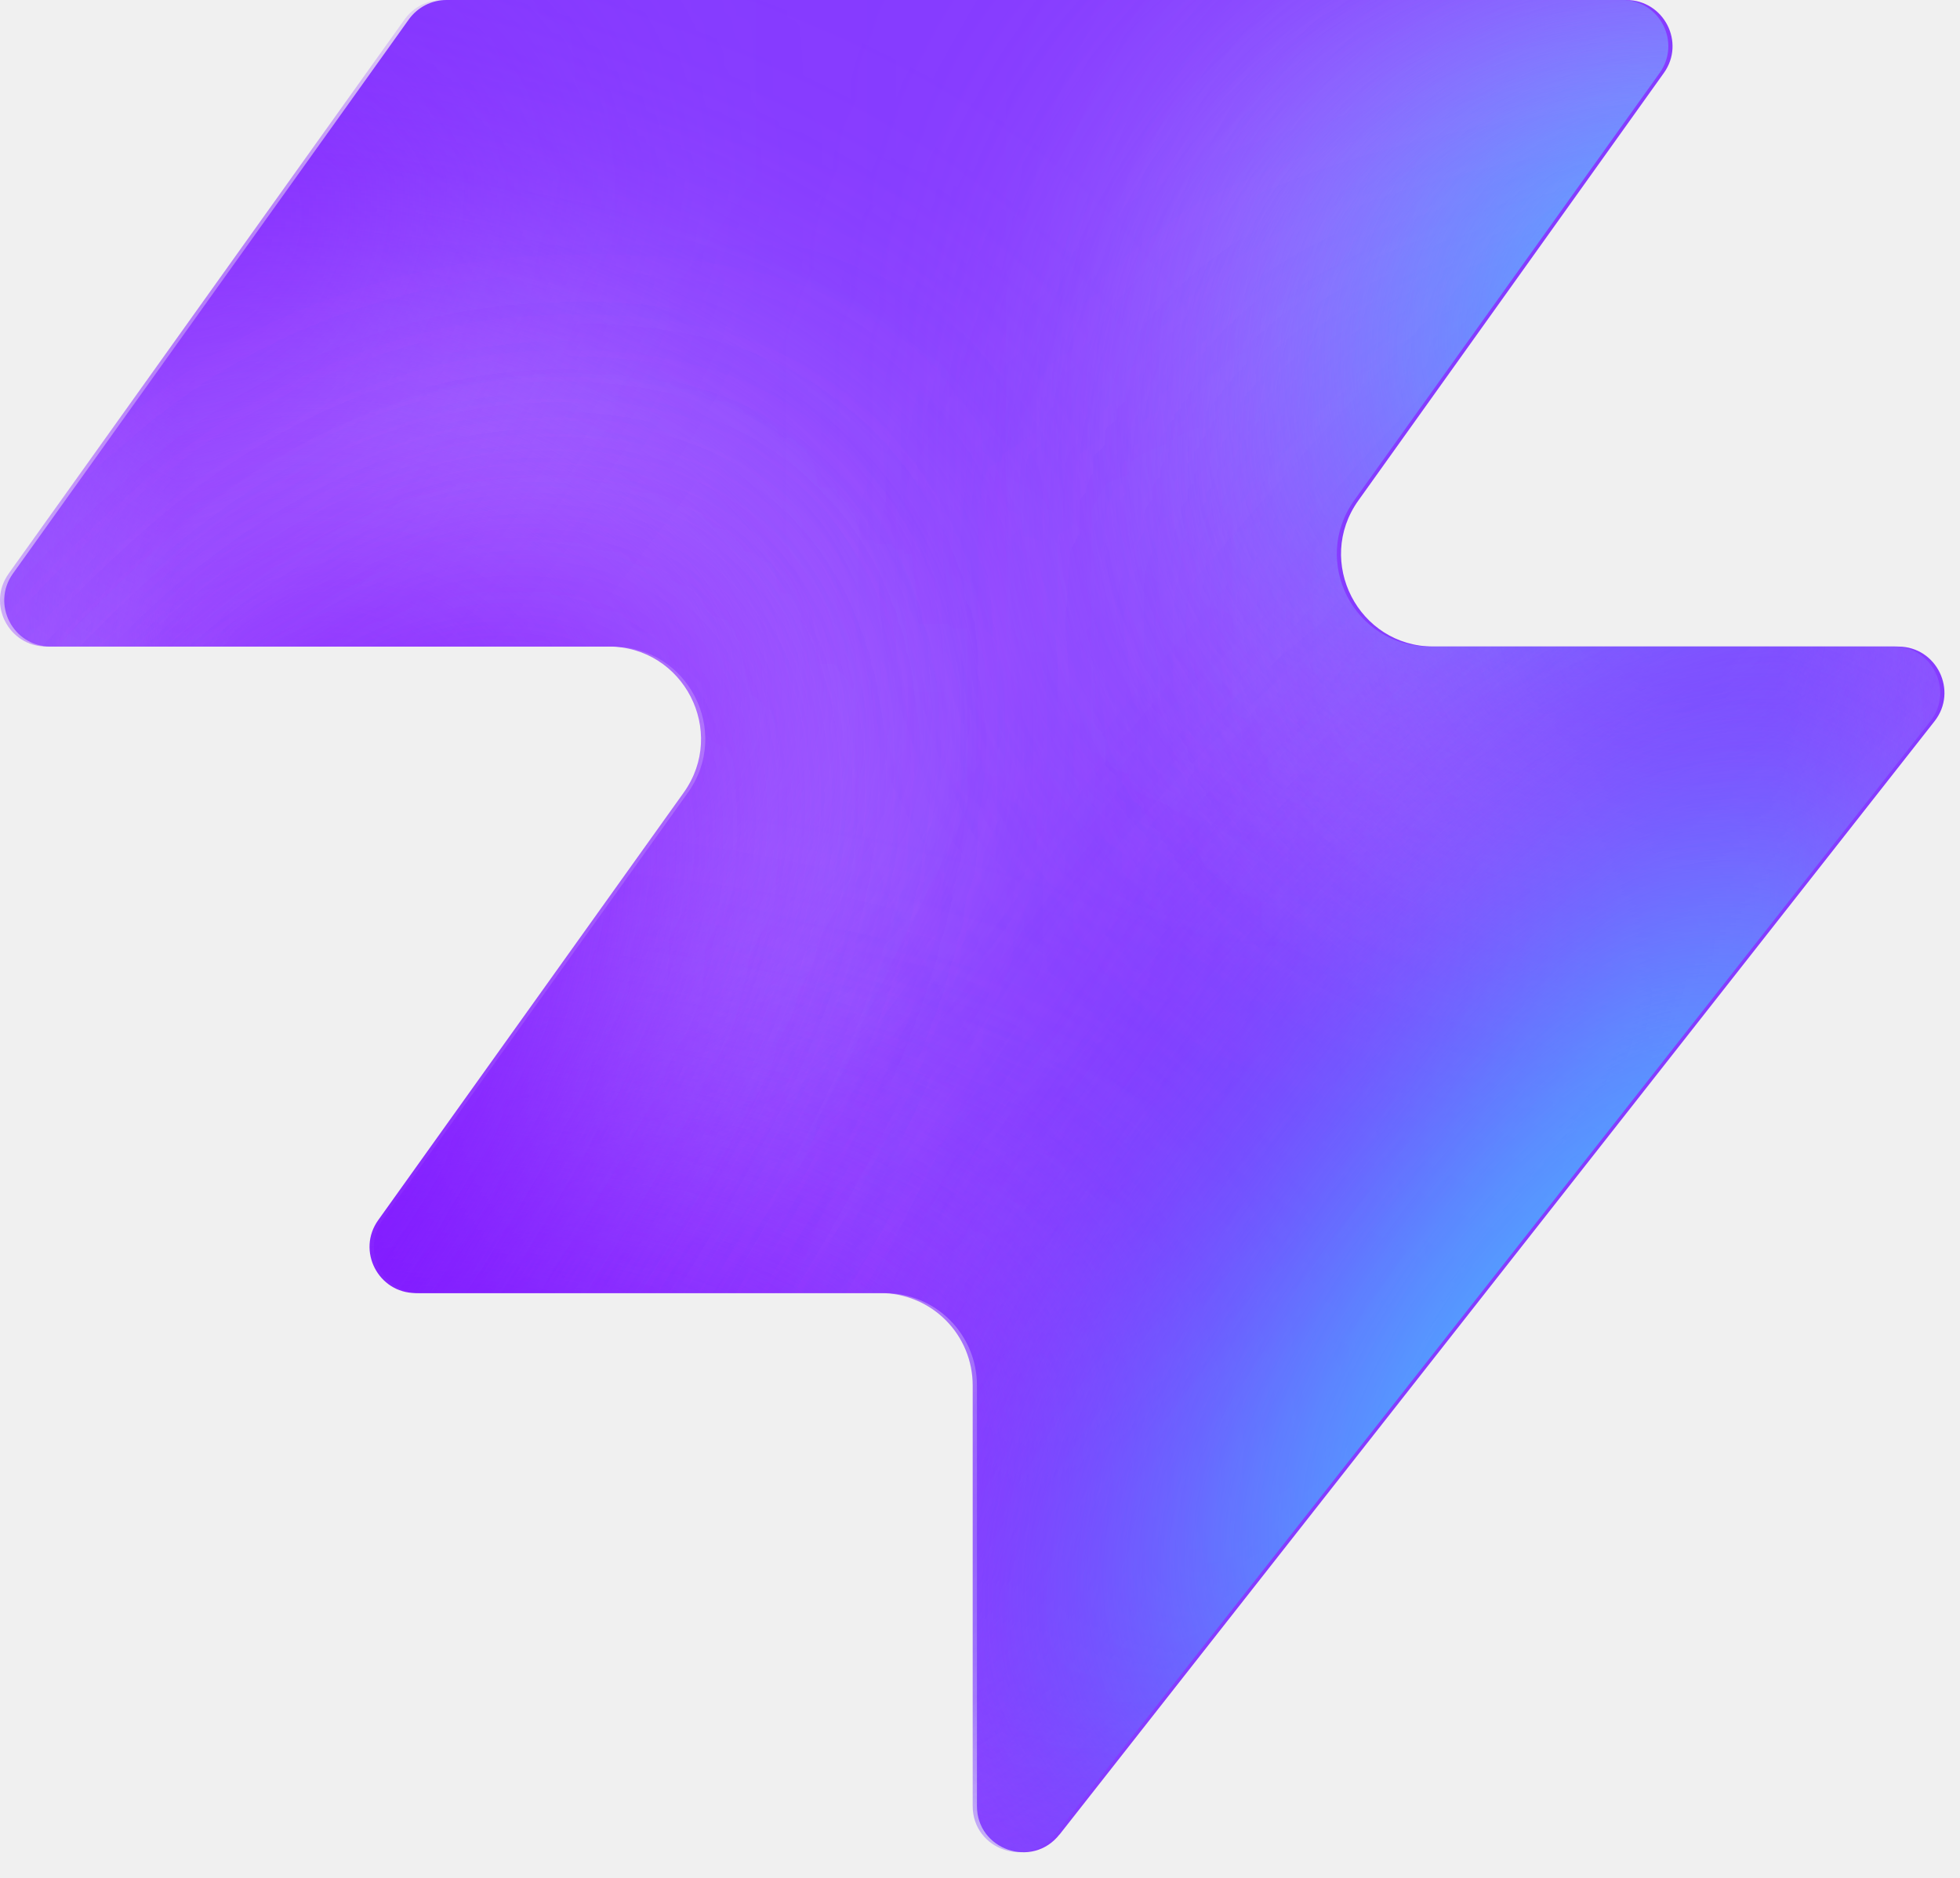
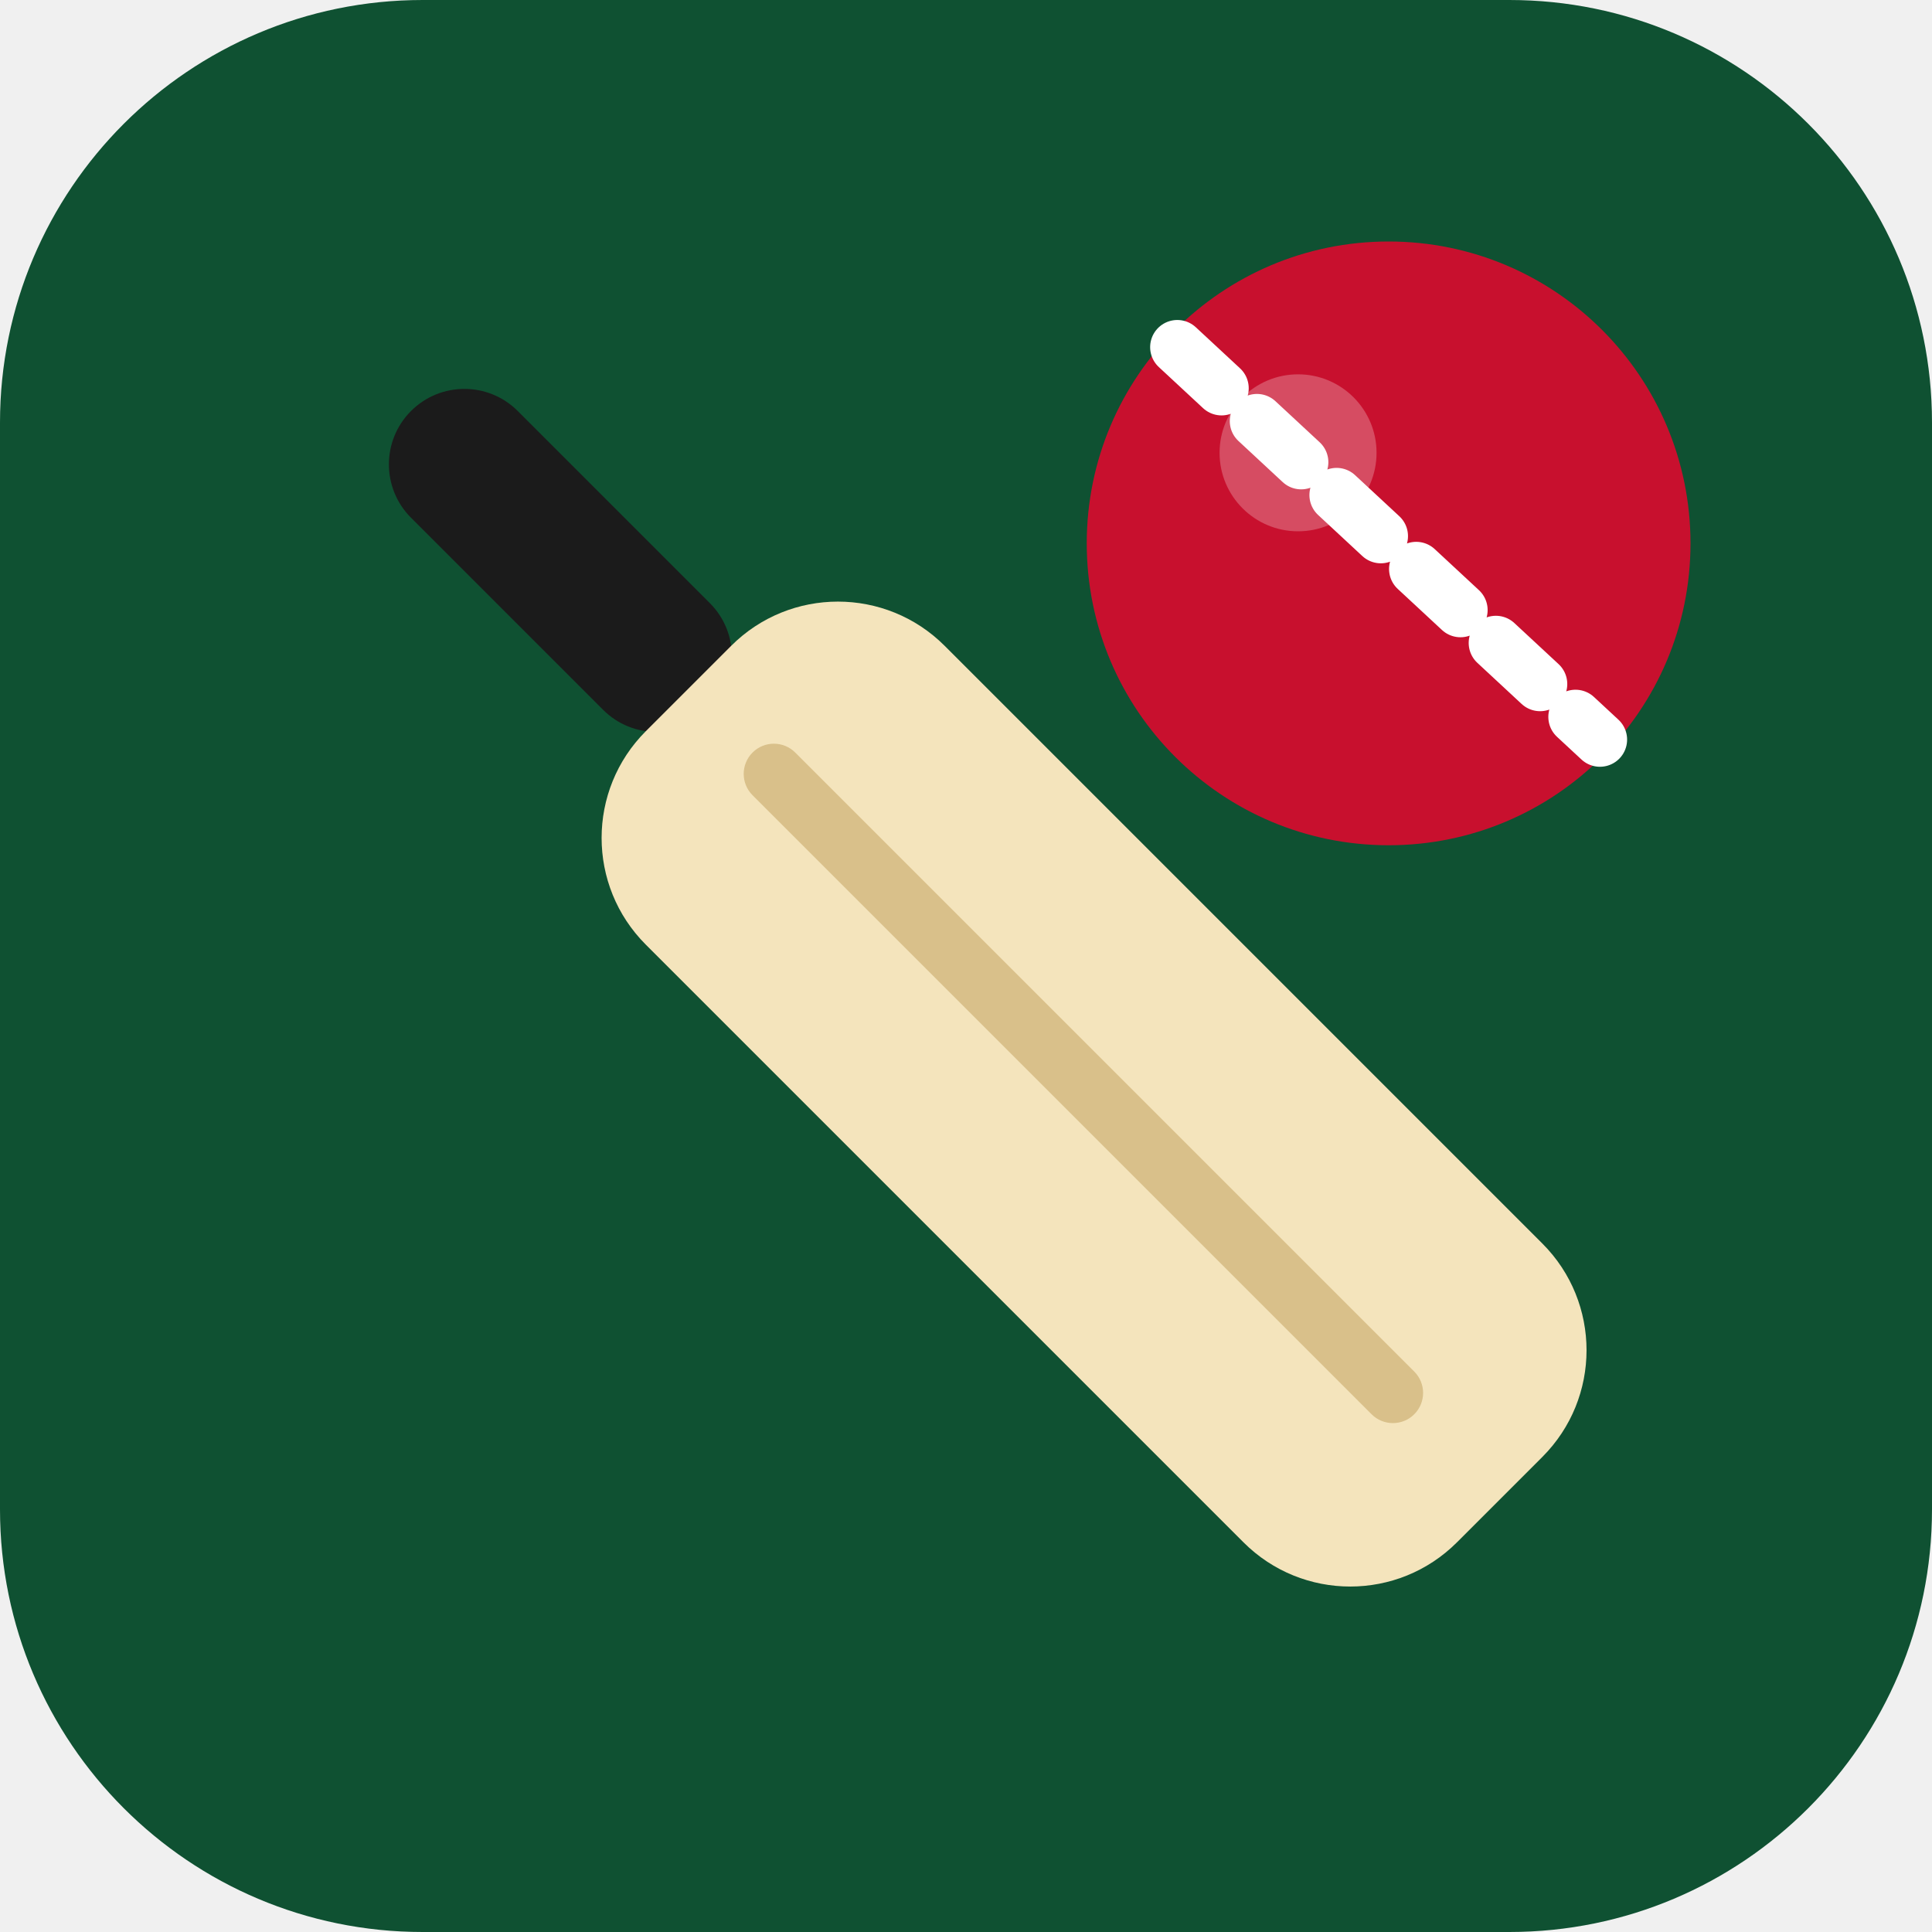
- <svg xmlns="http://www.w3.org/2000/svg" width="48" height="46" fill="none" viewBox="0 0 48 46">
-   <path fill="#863bff" d="M25.946 44.938c-.664.845-2.021.375-2.021-.698V33.937a2.26 2.26 0 0 0-2.262-2.262H10.287c-.92 0-1.456-1.04-.92-1.788l7.48-10.471c1.07-1.497 0-3.578-1.842-3.578H1.237c-.92 0-1.456-1.04-.92-1.788L10.013.474c.214-.297.556-.474.92-.474h28.894c.92 0 1.456 1.04.92 1.788l-7.48 10.471c-1.07 1.498 0 3.579 1.842 3.579h11.377c.943 0 1.473 1.088.89 1.83L25.947 44.94z" style="fill:#863bff;fill:color(display-p3 .525 .23 1);fill-opacity:1" />
-   <mask id="a" width="48" height="46" x="0" y="0" maskUnits="userSpaceOnUse" style="mask-type:alpha">
-     <path fill="#000" d="M25.842 44.938c-.664.844-2.021.375-2.021-.698V33.937a2.26 2.26 0 0 0-2.262-2.262H10.183c-.92 0-1.456-1.04-.92-1.788l7.48-10.471c1.07-1.498 0-3.579-1.842-3.579H1.133c-.92 0-1.456-1.04-.92-1.787L9.91.473c.214-.297.556-.474.92-.474h28.894c.92 0 1.456 1.04.92 1.788l-7.48 10.471c-1.07 1.498 0 3.578 1.842 3.578h11.377c.943 0 1.473 1.088.89 1.832L25.843 44.94z" style="fill:#000;fill-opacity:1" />
-   </mask>
-   <g mask="url(#a)">
-     <g filter="url(#b)">
-       <ellipse cx="5.508" cy="14.704" fill="#ede6ff" rx="5.508" ry="14.704" style="fill:#ede6ff;fill:color(display-p3 .927 .903 1);fill-opacity:1" transform="matrix(.00324 1 1 -.00324 -4.47 31.516)" />
-     </g>
-     <g filter="url(#c)">
-       <ellipse cx="10.399" cy="29.851" fill="#ede6ff" rx="10.399" ry="29.851" style="fill:#ede6ff;fill:color(display-p3 .927 .903 1);fill-opacity:1" transform="matrix(.00324 1 1 -.00324 -39.328 7.883)" />
-     </g>
-     <g filter="url(#d)">
-       <ellipse cx="5.508" cy="30.487" fill="#7e14ff" rx="5.508" ry="30.487" style="fill:#7e14ff;fill:color(display-p3 .492 .077 1);fill-opacity:1" transform="rotate(89.814 -25.913 -14.639)scale(1 -1)" />
-     </g>
-     <g filter="url(#e)">
-       <ellipse cx="5.508" cy="30.599" fill="#7e14ff" rx="5.508" ry="30.599" style="fill:#7e14ff;fill:color(display-p3 .492 .077 1);fill-opacity:1" transform="rotate(89.814 -32.644 -3.334)scale(1 -1)" />
-     </g>
-     <g filter="url(#f)">
-       <ellipse cx="5.508" cy="30.599" fill="#7e14ff" rx="5.508" ry="30.599" style="fill:#7e14ff;fill:color(display-p3 .492 .077 1);fill-opacity:1" transform="matrix(.00324 1 1 -.00324 -34.34 30.47)" />
-     </g>
-     <g filter="url(#g)">
-       <ellipse cx="14.072" cy="22.078" fill="#ede6ff" rx="14.072" ry="22.078" style="fill:#ede6ff;fill:color(display-p3 .927 .903 1);fill-opacity:1" transform="rotate(93.35 24.506 48.493)scale(-1 1)" />
-     </g>
-     <g filter="url(#h)">
-       <ellipse cx="3.47" cy="21.501" fill="#7e14ff" rx="3.47" ry="21.501" style="fill:#7e14ff;fill:color(display-p3 .492 .077 1);fill-opacity:1" transform="rotate(89.009 28.708 47.59)scale(-1 1)" />
-     </g>
-     <g filter="url(#i)">
-       <ellipse cx="3.47" cy="21.501" fill="#7e14ff" rx="3.47" ry="21.501" style="fill:#7e14ff;fill:color(display-p3 .492 .077 1);fill-opacity:1" transform="rotate(89.009 28.708 47.59)scale(-1 1)" />
-     </g>
-     <g filter="url(#j)">
-       <ellipse cx=".387" cy="8.972" fill="#7e14ff" rx="4.407" ry="29.108" style="fill:#7e14ff;fill:color(display-p3 .492 .077 1);fill-opacity:1" transform="rotate(39.51 .387 8.972)" />
-     </g>
-     <g filter="url(#k)">
-       <ellipse cx="47.523" cy="-6.092" fill="#7e14ff" rx="4.407" ry="29.108" style="fill:#7e14ff;fill:color(display-p3 .492 .077 1);fill-opacity:1" transform="rotate(37.892 47.523 -6.092)" />
-     </g>
-     <g filter="url(#l)">
-       <ellipse cx="41.412" cy="6.333" fill="#47bfff" rx="5.971" ry="9.665" style="fill:#47bfff;fill:color(display-p3 .28 .748 1);fill-opacity:1" transform="rotate(37.892 41.412 6.333)" />
-     </g>
-     <g filter="url(#m)">
-       <ellipse cx="-1.879" cy="38.332" fill="#7e14ff" rx="4.407" ry="29.108" style="fill:#7e14ff;fill:color(display-p3 .492 .077 1);fill-opacity:1" transform="rotate(37.892 -1.88 38.332)" />
-     </g>
-     <g filter="url(#n)">
-       <ellipse cx="-1.879" cy="38.332" fill="#7e14ff" rx="4.407" ry="29.108" style="fill:#7e14ff;fill:color(display-p3 .492 .077 1);fill-opacity:1" transform="rotate(37.892 -1.88 38.332)" />
-     </g>
-     <g filter="url(#o)">
-       <ellipse cx="35.651" cy="29.907" fill="#7e14ff" rx="4.407" ry="29.108" style="fill:#7e14ff;fill:color(display-p3 .492 .077 1);fill-opacity:1" transform="rotate(37.892 35.651 29.907)" />
-     </g>
-     <g filter="url(#p)">
-       <ellipse cx="38.418" cy="32.4" fill="#47bfff" rx="5.971" ry="15.297" style="fill:#47bfff;fill:color(display-p3 .28 .748 1);fill-opacity:1" transform="rotate(37.892 38.418 32.4)" />
-     </g>
+ <svg xmlns="http://www.w3.org/2000/svg" viewBox="0 0 64 64">
+   <rect width="64" height="64" rx="14" fill="#0F5132" />
+   <g transform="rotate(-45 32 32)">
+     <rect x="29.5" y="6" width="5" height="14" rx="2.5" fill="#1B1B1B" />
+     <rect x="25" y="19" width="14" height="38" rx="5" fill="#F4E4BC" />
+     <rect x="31" y="22" width="2" height="31" rx="1" fill="#D9C08A" />
  </g>
-   <defs>
-     <filter id="b" width="60.045" height="41.654" x="-19.77" y="16.149" color-interpolation-filters="sRGB" filterUnits="userSpaceOnUse">
-       <feFlood flood-opacity="0" result="BackgroundImageFix" />
-       <feBlend in="SourceGraphic" in2="BackgroundImageFix" result="shape" />
-       <feGaussianBlur result="effect1_foregroundBlur_2002_17158" stdDeviation="7.659" />
-     </filter>
-     <filter id="c" width="90.34" height="51.437" x="-54.613" y="-7.533" color-interpolation-filters="sRGB" filterUnits="userSpaceOnUse">
-       <feFlood flood-opacity="0" result="BackgroundImageFix" />
-       <feBlend in="SourceGraphic" in2="BackgroundImageFix" result="shape" />
-       <feGaussianBlur result="effect1_foregroundBlur_2002_17158" stdDeviation="7.659" />
-     </filter>
-     <filter id="d" width="79.355" height="29.4" x="-49.64" y="2.03" color-interpolation-filters="sRGB" filterUnits="userSpaceOnUse">
-       <feFlood flood-opacity="0" result="BackgroundImageFix" />
-       <feBlend in="SourceGraphic" in2="BackgroundImageFix" result="shape" />
-       <feGaussianBlur result="effect1_foregroundBlur_2002_17158" stdDeviation="4.596" />
-     </filter>
-     <filter id="e" width="79.579" height="29.4" x="-45.045" y="20.029" color-interpolation-filters="sRGB" filterUnits="userSpaceOnUse">
-       <feFlood flood-opacity="0" result="BackgroundImageFix" />
-       <feBlend in="SourceGraphic" in2="BackgroundImageFix" result="shape" />
-       <feGaussianBlur result="effect1_foregroundBlur_2002_17158" stdDeviation="4.596" />
-     </filter>
-     <filter id="f" width="79.579" height="29.4" x="-43.513" y="21.178" color-interpolation-filters="sRGB" filterUnits="userSpaceOnUse">
-       <feFlood flood-opacity="0" result="BackgroundImageFix" />
-       <feBlend in="SourceGraphic" in2="BackgroundImageFix" result="shape" />
-       <feGaussianBlur result="effect1_foregroundBlur_2002_17158" stdDeviation="4.596" />
-     </filter>
-     <filter id="g" width="74.749" height="58.852" x="15.756" y="-17.901" color-interpolation-filters="sRGB" filterUnits="userSpaceOnUse">
-       <feFlood flood-opacity="0" result="BackgroundImageFix" />
-       <feBlend in="SourceGraphic" in2="BackgroundImageFix" result="shape" />
-       <feGaussianBlur result="effect1_foregroundBlur_2002_17158" stdDeviation="7.659" />
-     </filter>
-     <filter id="h" width="61.377" height="25.362" x="23.548" y="2.284" color-interpolation-filters="sRGB" filterUnits="userSpaceOnUse">
-       <feFlood flood-opacity="0" result="BackgroundImageFix" />
-       <feBlend in="SourceGraphic" in2="BackgroundImageFix" result="shape" />
-       <feGaussianBlur result="effect1_foregroundBlur_2002_17158" stdDeviation="4.596" />
-     </filter>
-     <filter id="i" width="61.377" height="25.362" x="23.548" y="2.284" color-interpolation-filters="sRGB" filterUnits="userSpaceOnUse">
-       <feFlood flood-opacity="0" result="BackgroundImageFix" />
-       <feBlend in="SourceGraphic" in2="BackgroundImageFix" result="shape" />
-       <feGaussianBlur result="effect1_foregroundBlur_2002_17158" stdDeviation="4.596" />
-     </filter>
-     <filter id="j" width="56.045" height="63.649" x="-27.636" y="-22.853" color-interpolation-filters="sRGB" filterUnits="userSpaceOnUse">
-       <feFlood flood-opacity="0" result="BackgroundImageFix" />
-       <feBlend in="SourceGraphic" in2="BackgroundImageFix" result="shape" />
-       <feGaussianBlur result="effect1_foregroundBlur_2002_17158" stdDeviation="4.596" />
-     </filter>
-     <filter id="k" width="54.814" height="64.646" x="20.116" y="-38.415" color-interpolation-filters="sRGB" filterUnits="userSpaceOnUse">
-       <feFlood flood-opacity="0" result="BackgroundImageFix" />
-       <feBlend in="SourceGraphic" in2="BackgroundImageFix" result="shape" />
-       <feGaussianBlur result="effect1_foregroundBlur_2002_17158" stdDeviation="4.596" />
-     </filter>
-     <filter id="l" width="33.541" height="35.313" x="24.641" y="-11.323" color-interpolation-filters="sRGB" filterUnits="userSpaceOnUse">
-       <feFlood flood-opacity="0" result="BackgroundImageFix" />
-       <feBlend in="SourceGraphic" in2="BackgroundImageFix" result="shape" />
-       <feGaussianBlur result="effect1_foregroundBlur_2002_17158" stdDeviation="4.596" />
-     </filter>
-     <filter id="m" width="54.814" height="64.646" x="-29.286" y="6.009" color-interpolation-filters="sRGB" filterUnits="userSpaceOnUse">
-       <feFlood flood-opacity="0" result="BackgroundImageFix" />
-       <feBlend in="SourceGraphic" in2="BackgroundImageFix" result="shape" />
-       <feGaussianBlur result="effect1_foregroundBlur_2002_17158" stdDeviation="4.596" />
-     </filter>
-     <filter id="n" width="54.814" height="64.646" x="-29.286" y="6.009" color-interpolation-filters="sRGB" filterUnits="userSpaceOnUse">
-       <feFlood flood-opacity="0" result="BackgroundImageFix" />
-       <feBlend in="SourceGraphic" in2="BackgroundImageFix" result="shape" />
-       <feGaussianBlur result="effect1_foregroundBlur_2002_17158" stdDeviation="4.596" />
-     </filter>
-     <filter id="o" width="54.814" height="64.646" x="8.244" y="-2.416" color-interpolation-filters="sRGB" filterUnits="userSpaceOnUse">
-       <feFlood flood-opacity="0" result="BackgroundImageFix" />
-       <feBlend in="SourceGraphic" in2="BackgroundImageFix" result="shape" />
-       <feGaussianBlur result="effect1_foregroundBlur_2002_17158" stdDeviation="4.596" />
-     </filter>
-     <filter id="p" width="39.409" height="43.623" x="18.713" y="10.588" color-interpolation-filters="sRGB" filterUnits="userSpaceOnUse">
-       <feFlood flood-opacity="0" result="BackgroundImageFix" />
-       <feBlend in="SourceGraphic" in2="BackgroundImageFix" result="shape" />
-       <feGaussianBlur result="effect1_foregroundBlur_2002_17158" stdDeviation="4.596" />
-     </filter>
-   </defs>
+   <circle cx="46" cy="18" r="10" fill="#C8102E" />
+   <path d="M39 11.5 Q46 18 53 24.5" fill="none" stroke="#FFFFFF" stroke-width="1.8" stroke-dasharray="2 1.6" stroke-linecap="round" />
+   <circle cx="43" cy="15" r="2.6" fill="#FFFFFF" opacity="0.25" />
</svg>
